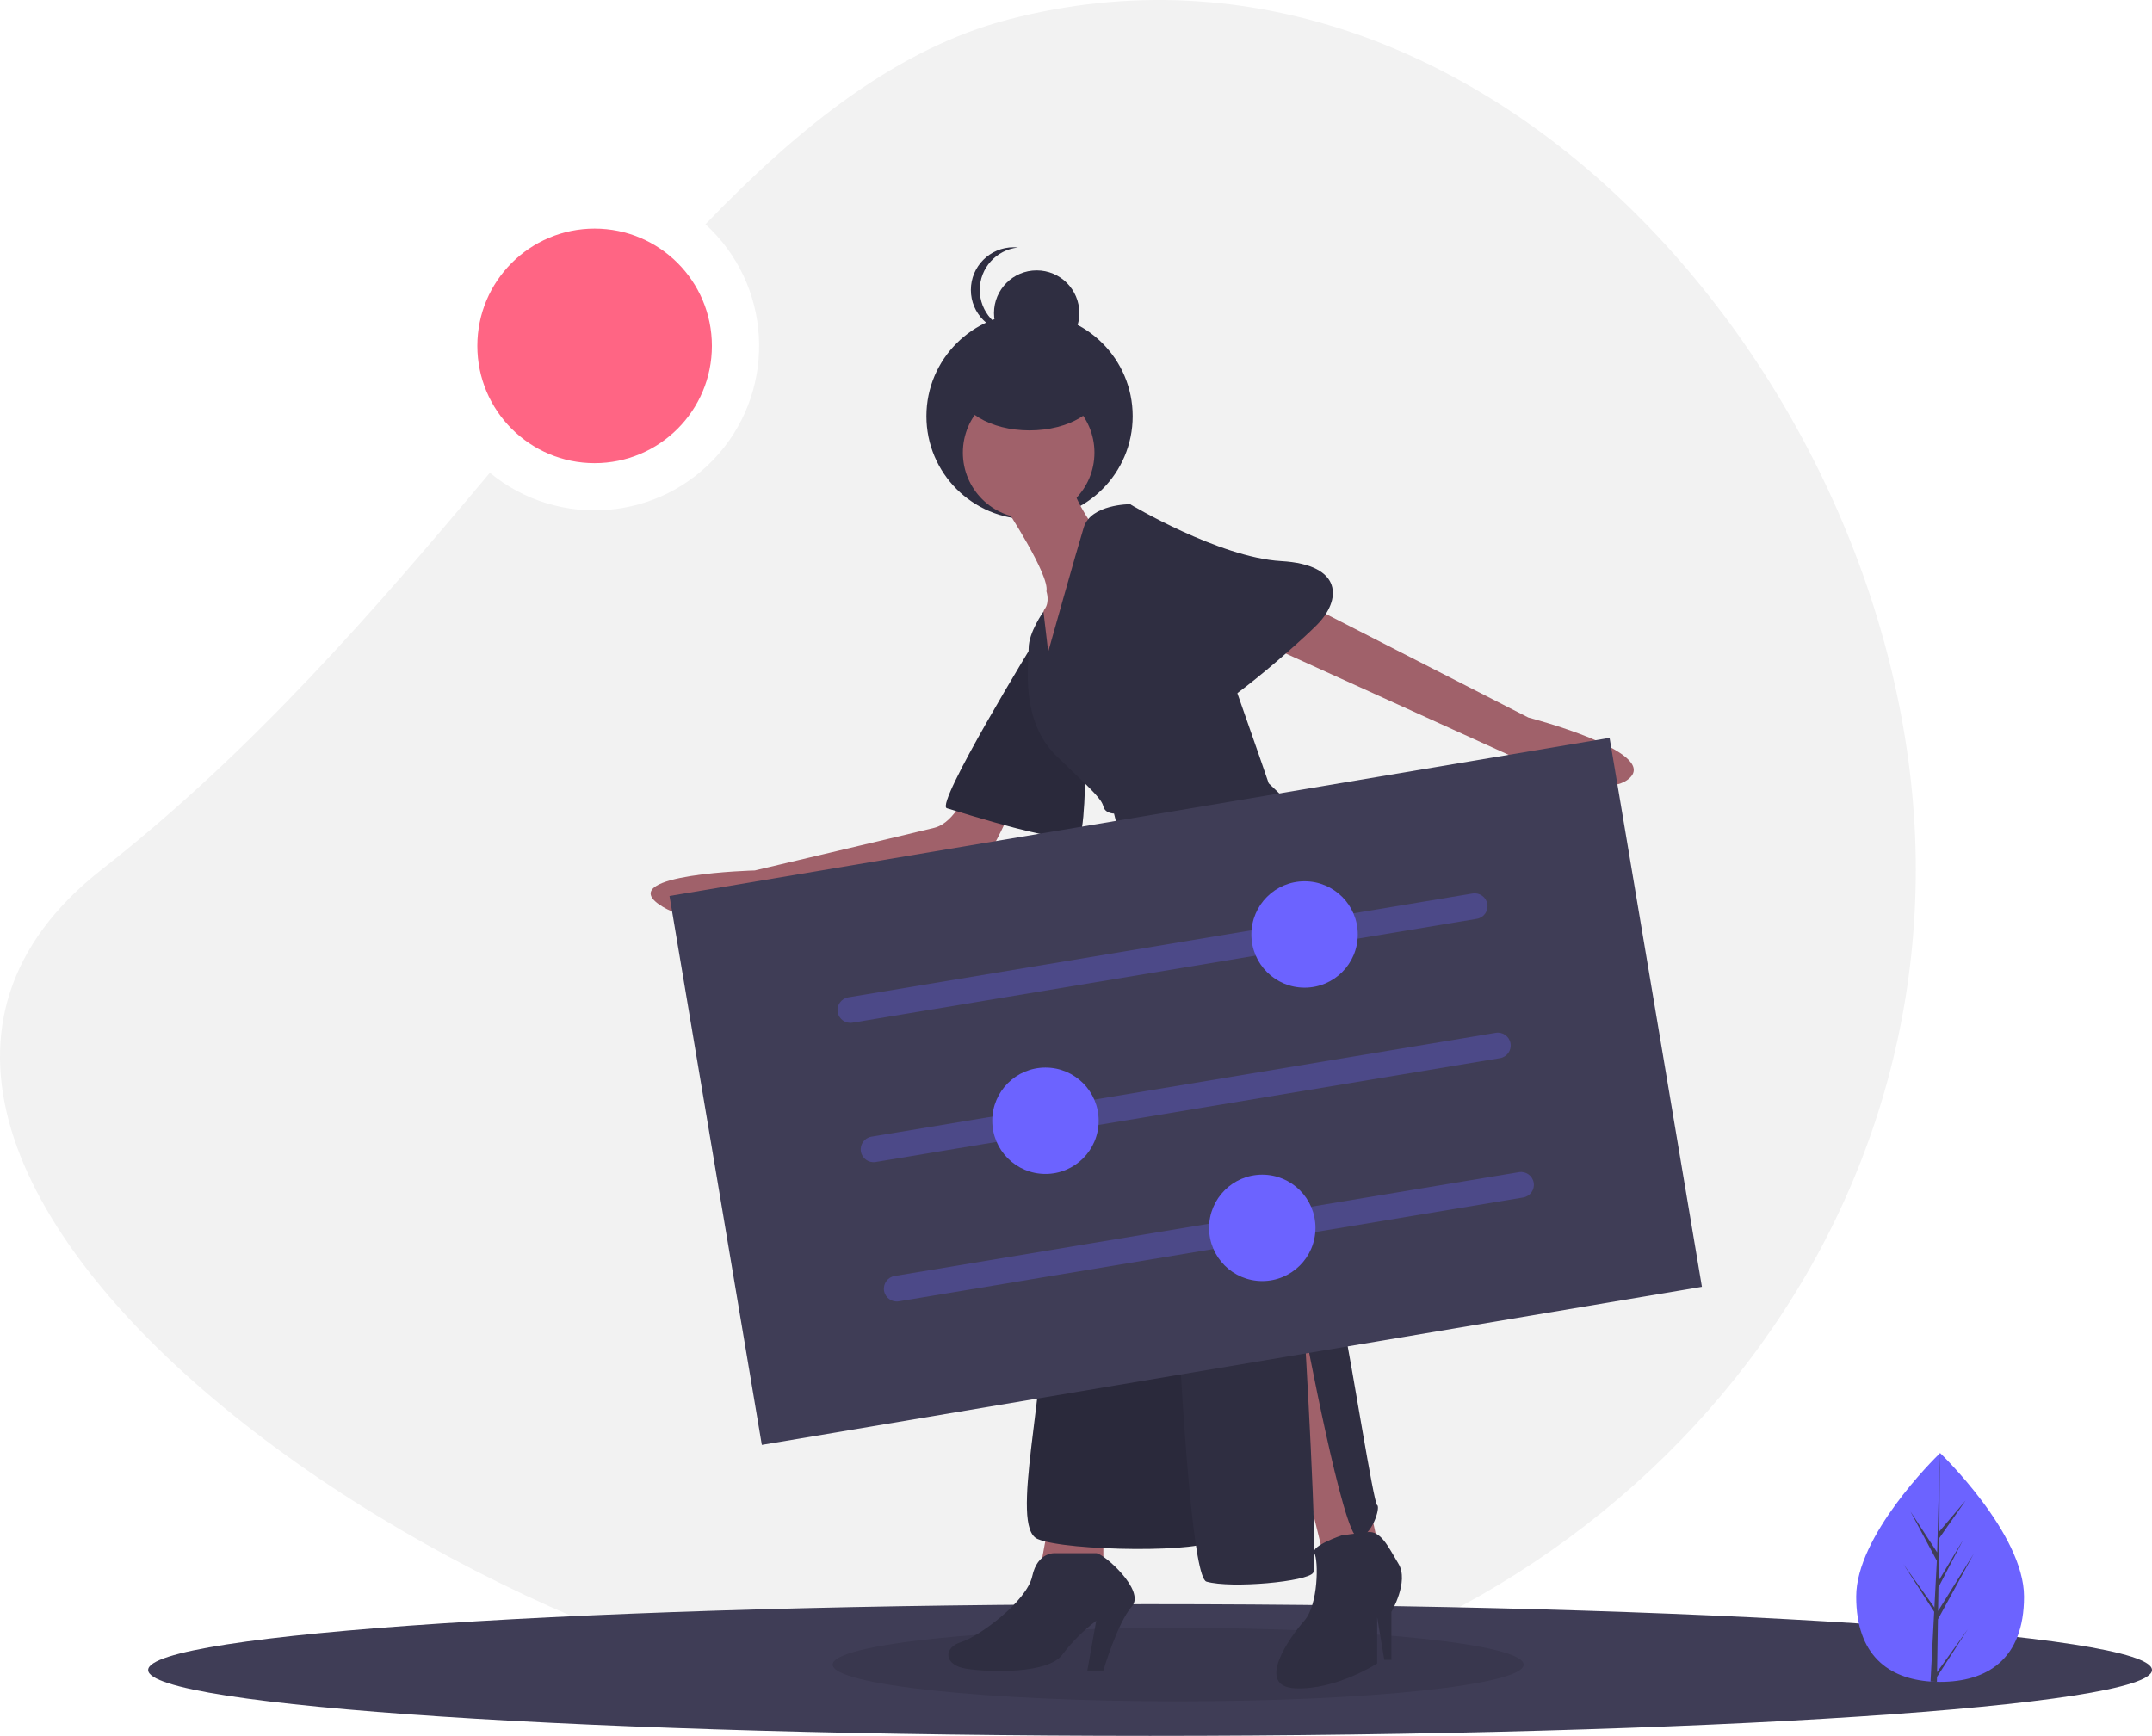
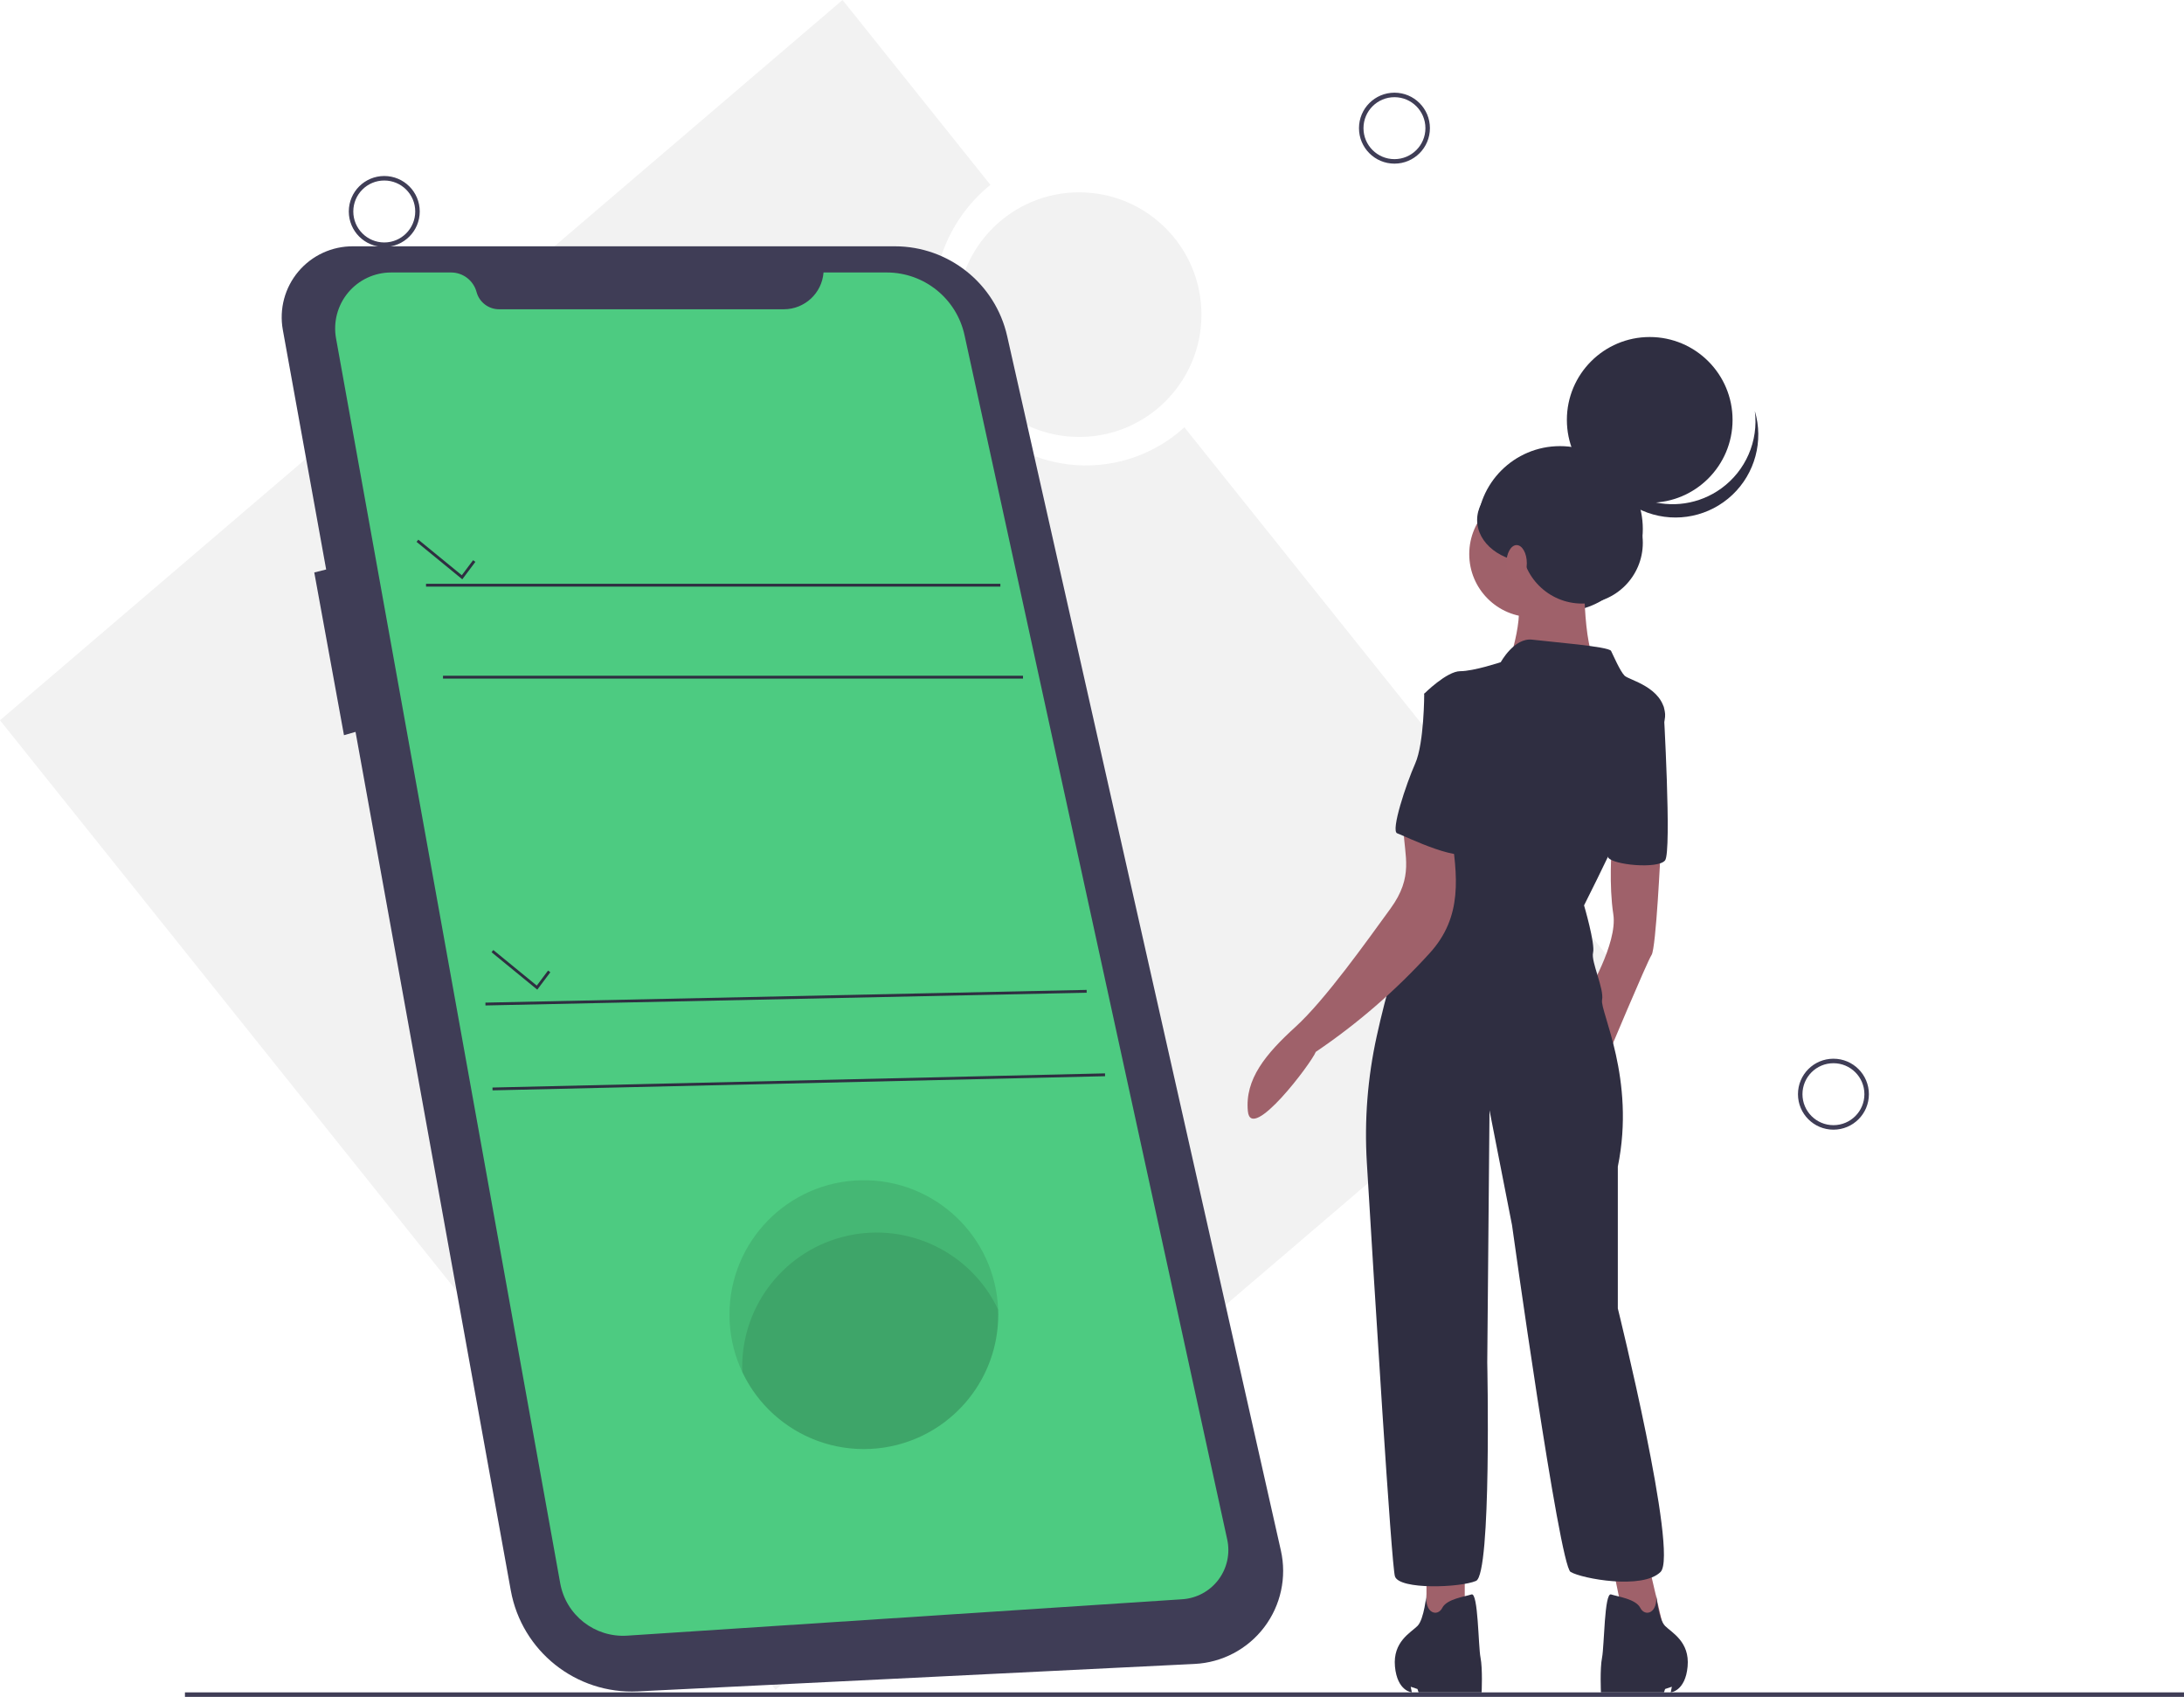
- <svg xmlns="http://www.w3.org/2000/svg" id="a7e92c1a-e25c-441e-bda8-8af90c7203b5" data-name="Layer 1" width="996.611" height="804" viewBox="0 0 996.611 804">
-   <path d="M568.917,56.979c-50.937,13.232-95.866,48.56-140.524,94.905a76.201,76.201,0,0,1-99.835,115.087c-52.456,62.664-109.734,128.911-179.641,183.663-177.995,139.408,188.04,393.655,420,393.655S988.917,668.045,988.917,450.635,792.449-1.09,568.917,56.979Z" transform="translate(-101.6944 -47.99999)" fill="#f2f2f2" />
-   <ellipse cx="532.611" cy="773.5" rx="464" ry="30.5" fill="#3f3d56" />
-   <ellipse cx="545.611" cy="771" rx="160" ry="17" opacity="0.1" />
-   <path d="M1039.046,787.506c0,29.271-17.399,39.491-38.865,39.491-.497,0-.994-.007-1.488-.018-.994-.021-1.982-.068-2.955-.136-19.374-1.37-34.422-12.116-34.422-39.337,0-28.166,35.993-63.712,38.704-66.348l.004-.004c.104-.104.157-.154.157-.154S1039.046,758.238,1039.046,787.506Z" transform="translate(-101.6944 -47.99999)" fill="#6c63ff" />
-   <path d="M998.764,822.518l14.215-19.86-14.251,22.042-.036,2.279c-.994-.021-1.982-.068-2.955-.136l1.531-29.282-.011-.229.025-.039.147-2.769L983.143,772.428l14.33,20.021.036.587,1.155-22.124L986.434,748.079l12.38,18.951,1.205-45.873L1000.023,721v.154l-.2,36.172,12.176-14.341-12.227,17.456-.322,19.81,11.372-19.012-11.418,21.928-.179,11.014L1015.726,767.717l-16.566,30.305Z" transform="translate(-101.6944 -47.99999)" fill="#3f3d56" />
-   <circle cx="476.793" cy="192.764" r="47.763" fill="#2f2e41" />
-   <polygon points="586.73 614.807 612.259 717.744 637.787 713.626 612.259 595.866 586.73 614.807" fill="#a0616a" />
-   <path d="M723.011,759.156s-14.538,4.915-12.622,8.222,1.916,23.894-4.672,31.306-23.058,30.469-4.117,31.293,37.881-11.529,37.881-11.529V797.037l3.294,19.764h3.294V794.566s8.235-13.999,3.294-22.234-8.162-15.411-14.375-14.705S723.011,759.156,723.011,759.156Z" transform="translate(-101.6944 -47.99999)" fill="#2f2e41" />
-   <polygon points="486.263 702.097 482.146 724.332 510.968 724.332 510.968 702.097 486.263 702.097" fill="#a0616a" />
-   <path d="M590.428,767.391s-8.235-.824-10.705,10.705-24.705,27.999-32.94,30.469-8.235,10.705,2.47,12.352,37.881,2.47,44.469-6.588a80.723,80.723,0,0,1,15.646-15.646l-4.117,23.058h7.411s6.588-22.234,13.176-29.646-13.176-24.705-16.47-24.705Z" transform="translate(-101.6944 -47.99999)" fill="#2f2e41" />
-   <path d="M550.077,413.287s-5.764,15.646-15.646,18.117-83.173,19.764-83.173,19.764-64.233,1.647-44.469,15.646,51.88,0,51.88,0,93.879-11.529,101.29-23.881a166.461,166.461,0,0,0,12.352-26.352Z" transform="translate(-101.6944 -47.99999)" fill="#a0616a" />
-   <path d="M581.37,344.113s-46.939,76.585-41.175,78.232,59.292,18.94,61.762,12.352,2.47-37.057,2.47-37.057Z" transform="translate(-101.6944 -47.99999)" fill="#2f2e41" />
-   <path d="M581.37,344.113s-46.939,76.585-41.175,78.232,59.292,18.94,61.762,12.352,2.47-37.057,2.47-37.057Z" transform="translate(-101.6944 -47.99999)" opacity="0.1" />
-   <path d="M703.247,325.996,809.479,380.347s60.115,15.646,46.939,27.999-55.998-10.705-55.998-10.705L682.66,344.113Z" transform="translate(-101.6944 -47.99999)" fill="#a0616a" />
-   <path d="M567.37,283.174s20.587,31.293,18.94,38.704c0,0,1.647,4.941-.824,8.235s-1.647,23.058-1.647,23.058l8.235,11.529,10.705-35.41,4.941-37.881s-11.117-15.235-9.47-22.646S567.37,283.174,567.37,283.174Z" transform="translate(-101.6944 -47.99999)" fill="#a0616a" />
-   <path d="M632.427,461.05s-46.116,123.525-46.116,177.875-17.293,116.113-4.117,121.878,79.879,6.588,81.526,0-8.235-274.225-13.176-284.93S632.427,461.05,632.427,461.05Z" transform="translate(-101.6944 -47.99999)" fill="#2f2e41" />
-   <path d="M632.427,461.05s-46.116,123.525-46.116,177.875-17.293,116.113-4.117,121.878,79.879,6.588,81.526,0-8.235-274.225-13.176-284.93S632.427,461.05,632.427,461.05Z" transform="translate(-101.6944 -47.99999)" opacity="0.1" />
-   <circle cx="476.381" cy="209.646" r="30.469" fill="#a0616a" />
-   <path d="M587.134,349.878l-2.205-18.584s-6.853,9.526-6.853,16.937-4.117,33.763,13.176,50.233,20.587,19.764,21.411,23.058,4.941,3.294,4.941,3.294L641.485,521.165s7.411,256.108,18.94,259.402,46.939,0,49.41-4.117-4.117-113.643-4.117-113.643,18.117,97.173,24.705,97.173,10.705-13.999,9.058-14.823-11.529-64.233-15.646-83.997-2.47-186.934-2.47-186.934,13.176-21.411-32.116-63.409c0,0-28.822-83.997-30.469-83.997s-33.763-45.292-33.763-45.292-18.117,0-21.411,10.705S587.134,349.878,587.134,349.878Z" transform="translate(-101.6944 -47.99999)" fill="#2f2e41" />
-   <path d="M615.133,288.115l9.882-6.588s41.175,24.705,69.997,26.352,27.999,18.117,16.47,29.646S654.661,388.582,653.014,378.7,615.133,288.115,615.133,288.115Z" transform="translate(-101.6944 -47.99999)" fill="#2f2e41" />
-   <ellipse cx="476.793" cy="179.588" rx="32.94" ry="19.764" fill="#2f2e41" />
-   <circle cx="480.087" cy="145.001" r="19.764" fill="#2f2e41" />
-   <path d="M555.43,182.296a19.766,19.766,0,0,1,17.705-19.657,19.982,19.982,0,0,0-2.059-.107,19.764,19.764,0,0,0,0,39.528,19.982,19.982,0,0,0,2.059-.107A19.766,19.766,0,0,1,555.43,182.296Z" transform="translate(-101.6944 -47.99999)" fill="#2f2e41" />
-   <rect x="430.066" y="424.588" width="441.479" height="257.824" transform="translate(-184.4842 67.60969) rotate(-9.54725)" fill="#3f3d56" />
-   <path d="M785.613,473.581l-289.133,48.097a5.947,5.947,0,1,1-1.952-11.733l289.133-48.097a5.947,5.947,0,0,1,1.952,11.733Z" transform="translate(-101.6944 -47.99999)" fill="#6c63ff" opacity="0.3" />
-   <circle cx="604.165" cy="432.82" r="24.638" fill="#6c63ff" />
-   <path d="M796.348,538.112l-289.133,48.097a5.947,5.947,0,1,1-1.952-11.733l289.133-48.097a5.947,5.947,0,0,1,1.952,11.733Z" transform="translate(-101.6944 -47.99999)" fill="#6c63ff" opacity="0.3" />
-   <circle cx="484.161" cy="519.099" r="24.638" fill="#6c63ff" />
-   <path d="M807.083,602.644l-289.133,48.097a5.947,5.947,0,1,1-1.952-11.733l289.133-48.097a5.947,5.947,0,1,1,1.952,11.733Z" transform="translate(-101.6944 -47.99999)" fill="#6c63ff" opacity="0.3" />
-   <circle cx="584.569" cy="568.713" r="24.638" fill="#6c63ff" />
-   <circle cx="275.37" cy="160.201" r="54.315" fill="#ff6584" />
+ <svg xmlns="http://www.w3.org/2000/svg" id="f8de8b25-3d53-474b-a5b1-b2a4ad6ddbb8" data-name="Layer 1" width="970.154" height="753.564" viewBox="0 0 970.154 753.564">
+   <path d="M809.692,503.9,617.028,263.142a64.686,64.686,0,0,1-31.158,15.733c-36.271,7.143-71.693-17.626-79.117-55.323-5.248-26.648,4.911-52.608,24.123-68.069L465.182,73.392l-374.259,319.862L435.432,823.762Z" transform="translate(-90.92317 -73.39221)" fill="#f2f2f2" />
+   <line x1="82.154" y1="752.564" x2="970.154" y2="752.564" fill="none" stroke="#3f3d56" stroke-miterlimit="10" stroke-width="2" />
+   <circle cx="619.429" cy="56.916" r="14.756" fill="none" stroke="#3f3d56" stroke-miterlimit="10" stroke-width="2" />
+   <circle cx="814.429" cy="485.916" r="14.756" fill="none" stroke="#3f3d56" stroke-miterlimit="10" stroke-width="2" />
+   <circle cx="170.696" cy="93.916" r="14.756" fill="none" stroke="#3f3d56" stroke-miterlimit="10" stroke-width="2" />
+   <circle cx="479.377" cy="139.729" r="54.315" fill="#f2f2f2" />
+   <path d="M247.807,182.772H488.423a51.15,51.15,0,0,1,49.898,39.901l121.578,539.267A41.34,41.34,0,0,1,621.605,812.322L374.251,824.509a54.615,54.615,0,0,1-56.43-44.827l-68.967-381.268-5.131,1.466-13.196-72.265,5.281-1.32-19.251-106.426A31.493,31.493,0,0,1,247.807,182.772Z" transform="translate(-90.92317 -73.39221)" fill="#3f3d56" />
+   <path d="M456.746,194.397h28.087a35.349,35.349,0,0,1,34.536,27.813L636.068,757.078a21.903,21.903,0,0,1-19.967,26.525L369.546,799.762a28.367,28.367,0,0,1-29.773-23.277L240.194,223.647A24.846,24.846,0,0,1,264.646,194.397h26.645a11.726,11.726,0,0,1,11.323,8.677v0a10.352,10.352,0,0,0,9.996,7.661H439.103a17.695,17.695,0,0,0,17.643-16.338Z" transform="translate(-90.92317 -73.39221)" fill="#4dcb81" />
+   <rect x="189.246" y="259.25" width="255.125" height="1.257" fill="#2f2e41" />
+   <rect x="196.787" y="300.095" width="257.639" height="1.257" fill="#2f2e41" />
+   <polygon points="205.357 257.26 211.154 249.531 210.149 248.777 205.139 255.457 185.833 239.661 185.038 240.635 205.357 257.26" fill="#2f2e41" />
+   <polygon points="238.662 439.492 244.459 431.763 243.454 431.01 238.443 437.689 219.137 421.894 218.342 422.867 238.662 439.492" fill="#2f2e41" />
+   <rect x="306.532" y="515.817" width="267.125" height="1.257" transform="translate(-101.7586 -63.95891) rotate(-1.21314)" fill="#2f2e41" />
+   <rect x="309.667" y="553.206" width="272.164" height="1.257" transform="translate(-103.5916 -62.95288) rotate(-1.32299)" fill="#2f2e41" />
+   <path d="M414.958,657.204a59.697,59.697,0,0,0,119.394,0c0-.748-.013-1.489-.044-2.231a59.696,59.696,0,0,0-119.35,2.231Z" transform="translate(-90.92317 -73.39221)" opacity="0.1" />
+   <path d="M420.614,680.455c0,.748.013,1.489.044,2.231A59.704,59.704,0,0,0,534.352,657.204c0-.748-.013-1.489-.044-2.231a59.704,59.704,0,0,0-113.694,25.481Z" transform="translate(-90.92317 -73.39221)" opacity="0.1" />
+   <circle cx="692.953" cy="234.917" r="36.8" fill="#2f2e41" />
+   <polygon points="732.654 696.064 739.654 726.064 722.654 726.064 715.654 692.064 732.654 696.064" fill="#9f616a" />
+   <polygon points="650.654 696.064 650.654 724.064 633.654 726.064 633.654 696.064 650.654 696.064" fill="#9f616a" />
+   <path d="M828.577,451.456s-2,43-4,46-20,46-20,46l-9-28s14-23,12-36-.74-28.997-.74-28.997Z" transform="translate(-90.92317 -73.39221)" fill="#9f616a" />
+   <circle cx="680.654" cy="246.064" r="28" fill="#9f616a" />
+   <path d="M794.577,322.456s-1,40,6,46-40,1-40,1,10-28,2-34S794.577,322.456,794.577,322.456Z" transform="translate(-90.92317 -73.39221)" fill="#9f616a" />
+   <path d="M757.577,367.456s6-11,14-10,34,3,35,5,4,9,6,11,17,5,18,17-36,85-36,85,5,17,4,21,5,16,4,21,15,35,7,74v63s27,109,19,117-35,3-40,0-26-154-26-154l-10-51-1,112s2,94-5,97-34,4-36-2c-1.56-4.68-9.202-129.189-12.491-183.766a203.905,203.905,0,0,1,4.403-56.175c4.162-18.878,10.204-41.057,17.088-50.058,13-17,21-71,21-71l-17-31s10-10,16-10S757.577,367.456,757.577,367.456Z" transform="translate(-90.92317 -73.39221)" fill="#2f2e41" />
+   <path d="M824.577,383.456l5.274,3.589s3.726,64.411.726,68.411-23.857,2.048-25.429-1.476S824.577,383.456,824.577,383.456Z" transform="translate(-90.92317 -73.39221)" fill="#2f2e41" />
+   <path d="M735.4,442.02c2.927,20.307,5.492,38.383-9.475,54.737a280.862,280.862,0,0,1-50.534,43.772c-1.836,4.863-28.785,40.572-30.156,26.328s7.94-25.411,21.172-37.456,31.742-38.18,42.187-52.521,6.145-23.283,5.782-35.261S731.293,442.165,735.4,442.02Z" transform="translate(-90.92317 -73.39221)" fill="#9f616a" />
+   <path d="M724.577,781.255s-1,11.201-4,14.201-11,7-10,18,7.5,11.5,7.5,11.5l-.5-2.5,3,1,.5,1.5h28s.5-10.5-.5-15.5-1-29-4-28-11,2-13,6S723.577,790.055,724.577,781.255Z" transform="translate(-90.92317 -73.39221)" fill="#2f2e41" />
+   <path d="M826.577,781.255s1,11.201,4,14.201,11,7,10,18-7.5,11.5-7.5,11.5l.5-2.5-3,1-.5,1.5h-28s-.5-10.5.5-15.5,1-29,4-28,11,2,13,6S827.577,790.055,826.577,781.255Z" transform="translate(-90.92317 -73.39221)" fill="#2f2e41" />
+   <path d="M737.577,378.456l-14,3s0,22-4,31-11,30-8,31,31,15,33,7S751.577,378.456,737.577,378.456Z" transform="translate(-90.92317 -73.39221)" fill="#2f2e41" />
+   <circle cx="732.82" cy="186.464" r="36.8" fill="#2f2e41" />
+   <path d="M855.485,290.328a36.802,36.802,0,0,1-56.829-19.323,36.802,36.802,0,1,0,71.787-15.091A36.788,36.788,0,0,1,855.485,290.328Z" transform="translate(-90.92317 -73.39221)" fill="#2f2e41" />
+   <circle cx="702.767" cy="241.05" r="26.987" fill="#2f2e41" />
+   <ellipse cx="680.074" cy="230.93" rx="23.92" ry="18.707" fill="#2f2e41" />
+   <ellipse cx="673.693" cy="250.099" rx="4.54" ry="8.032" fill="#a0616a" />
</svg>
